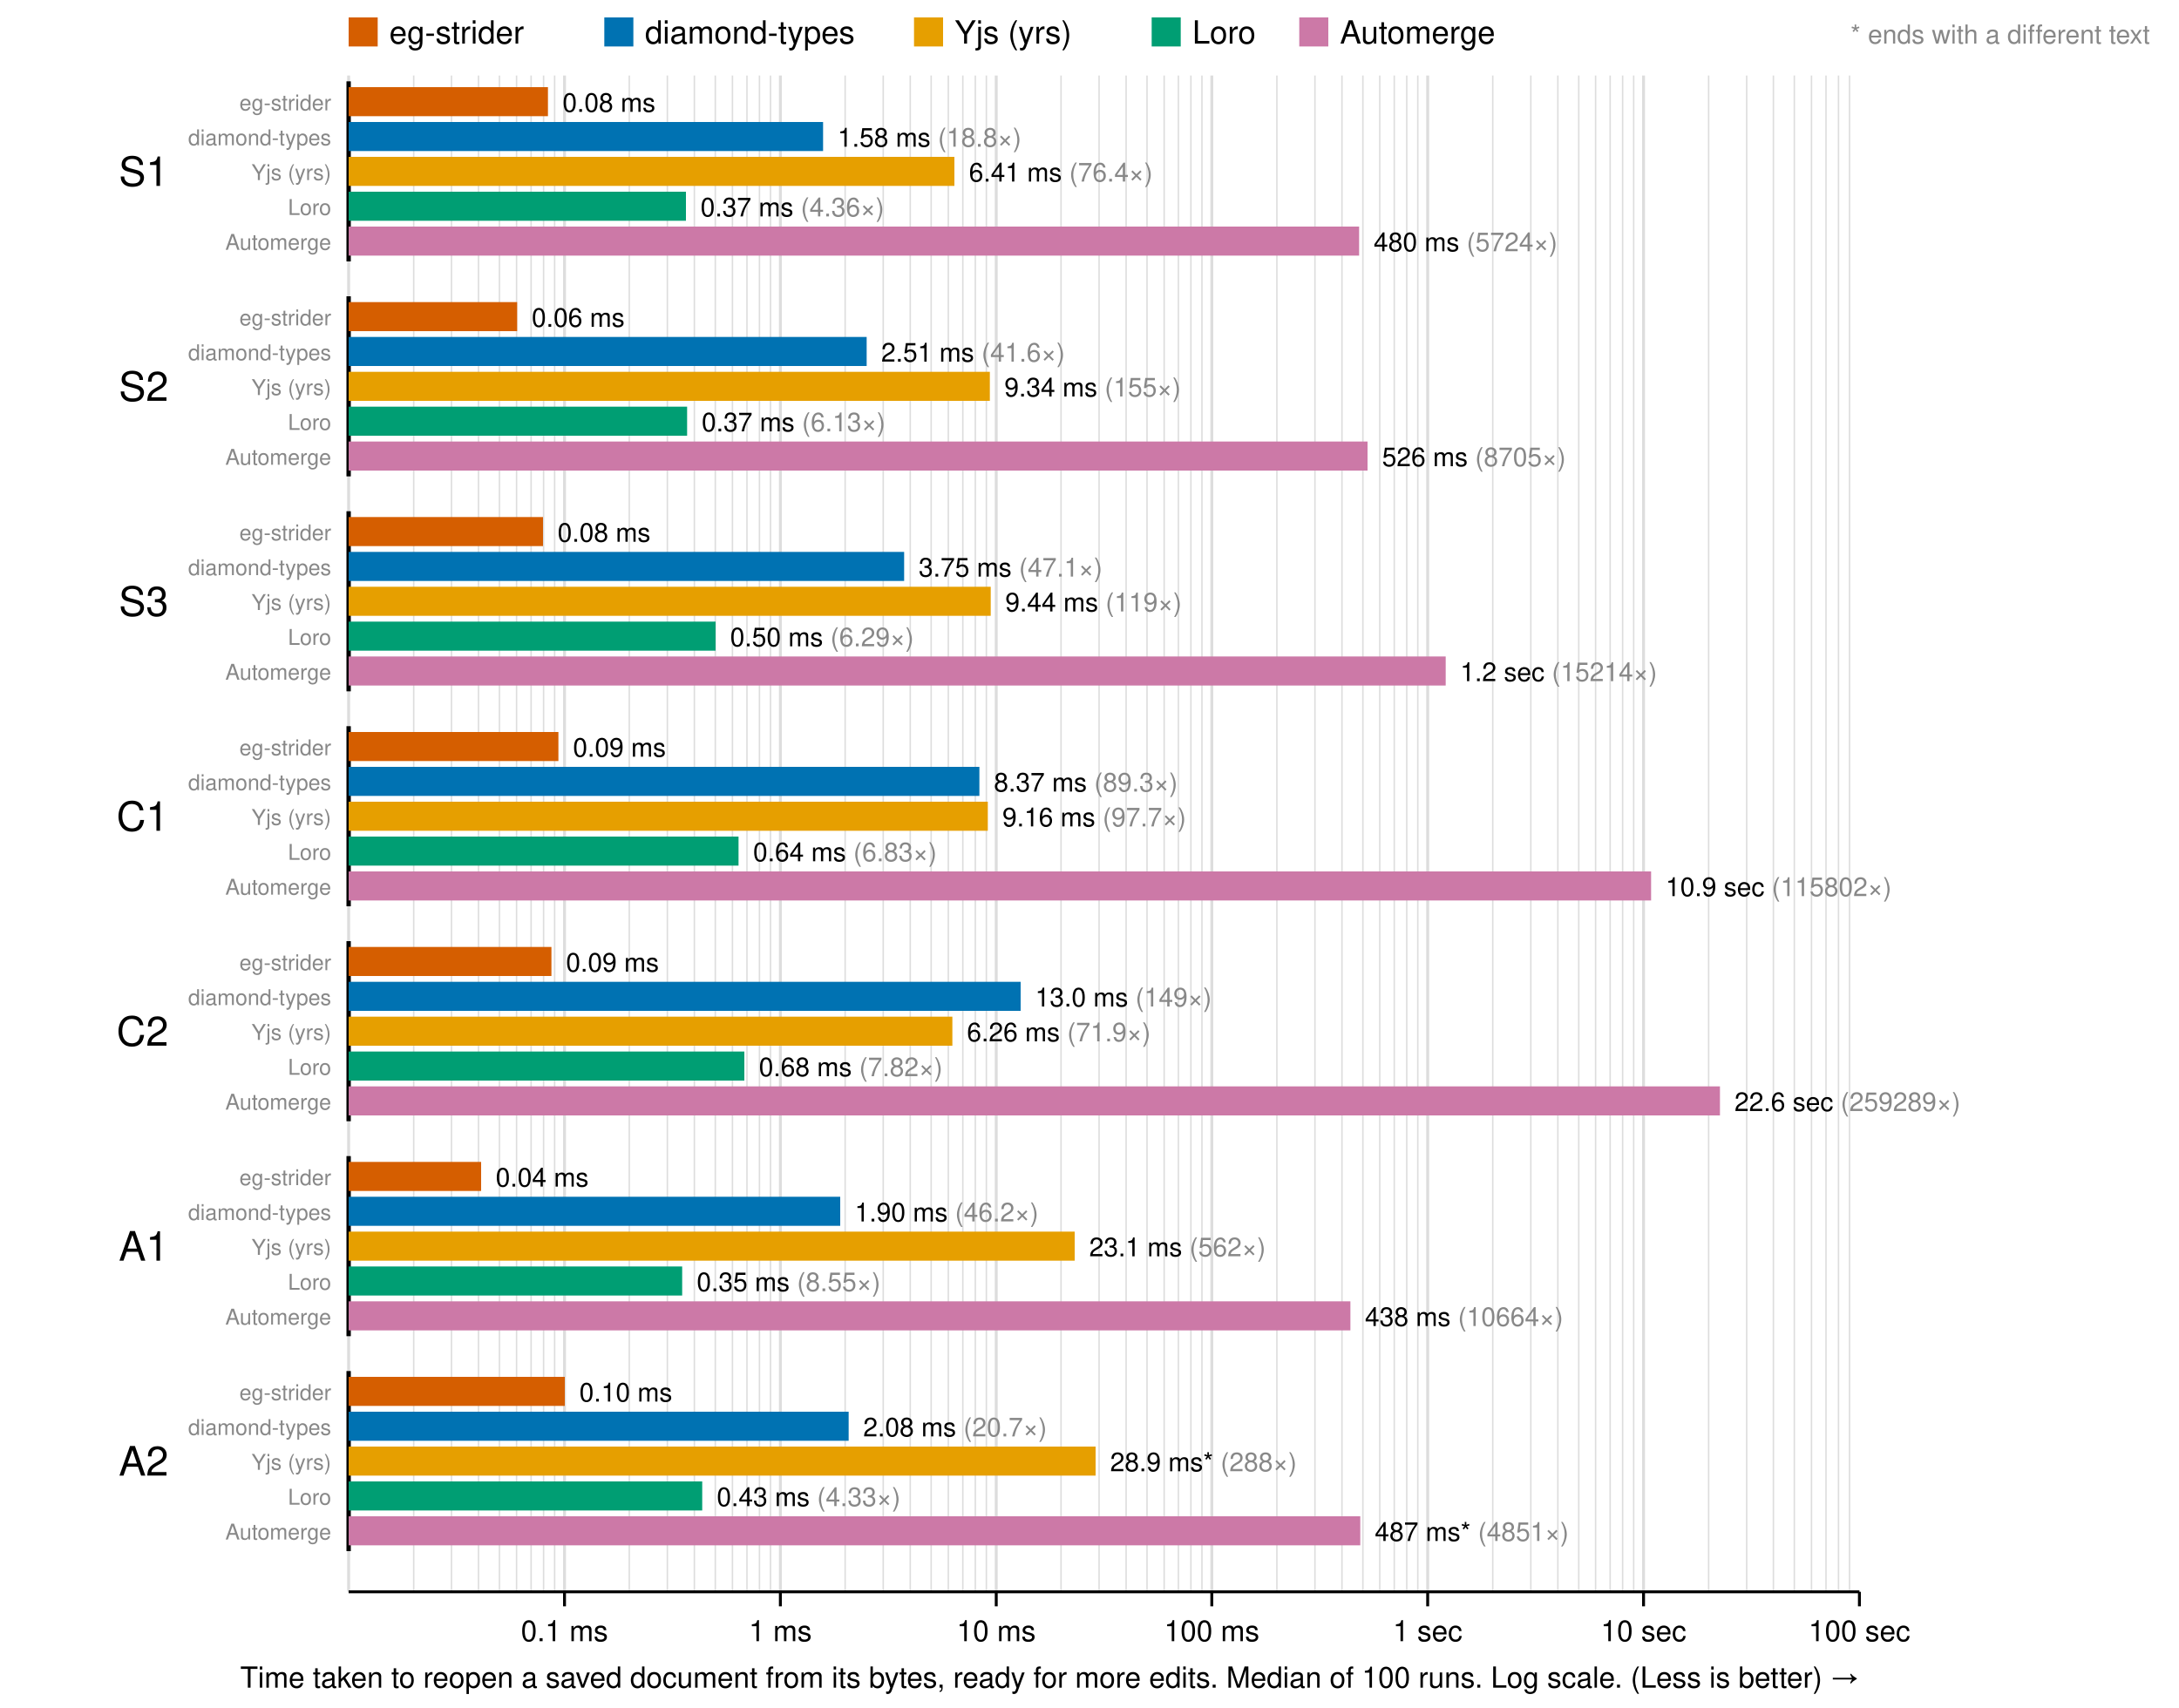
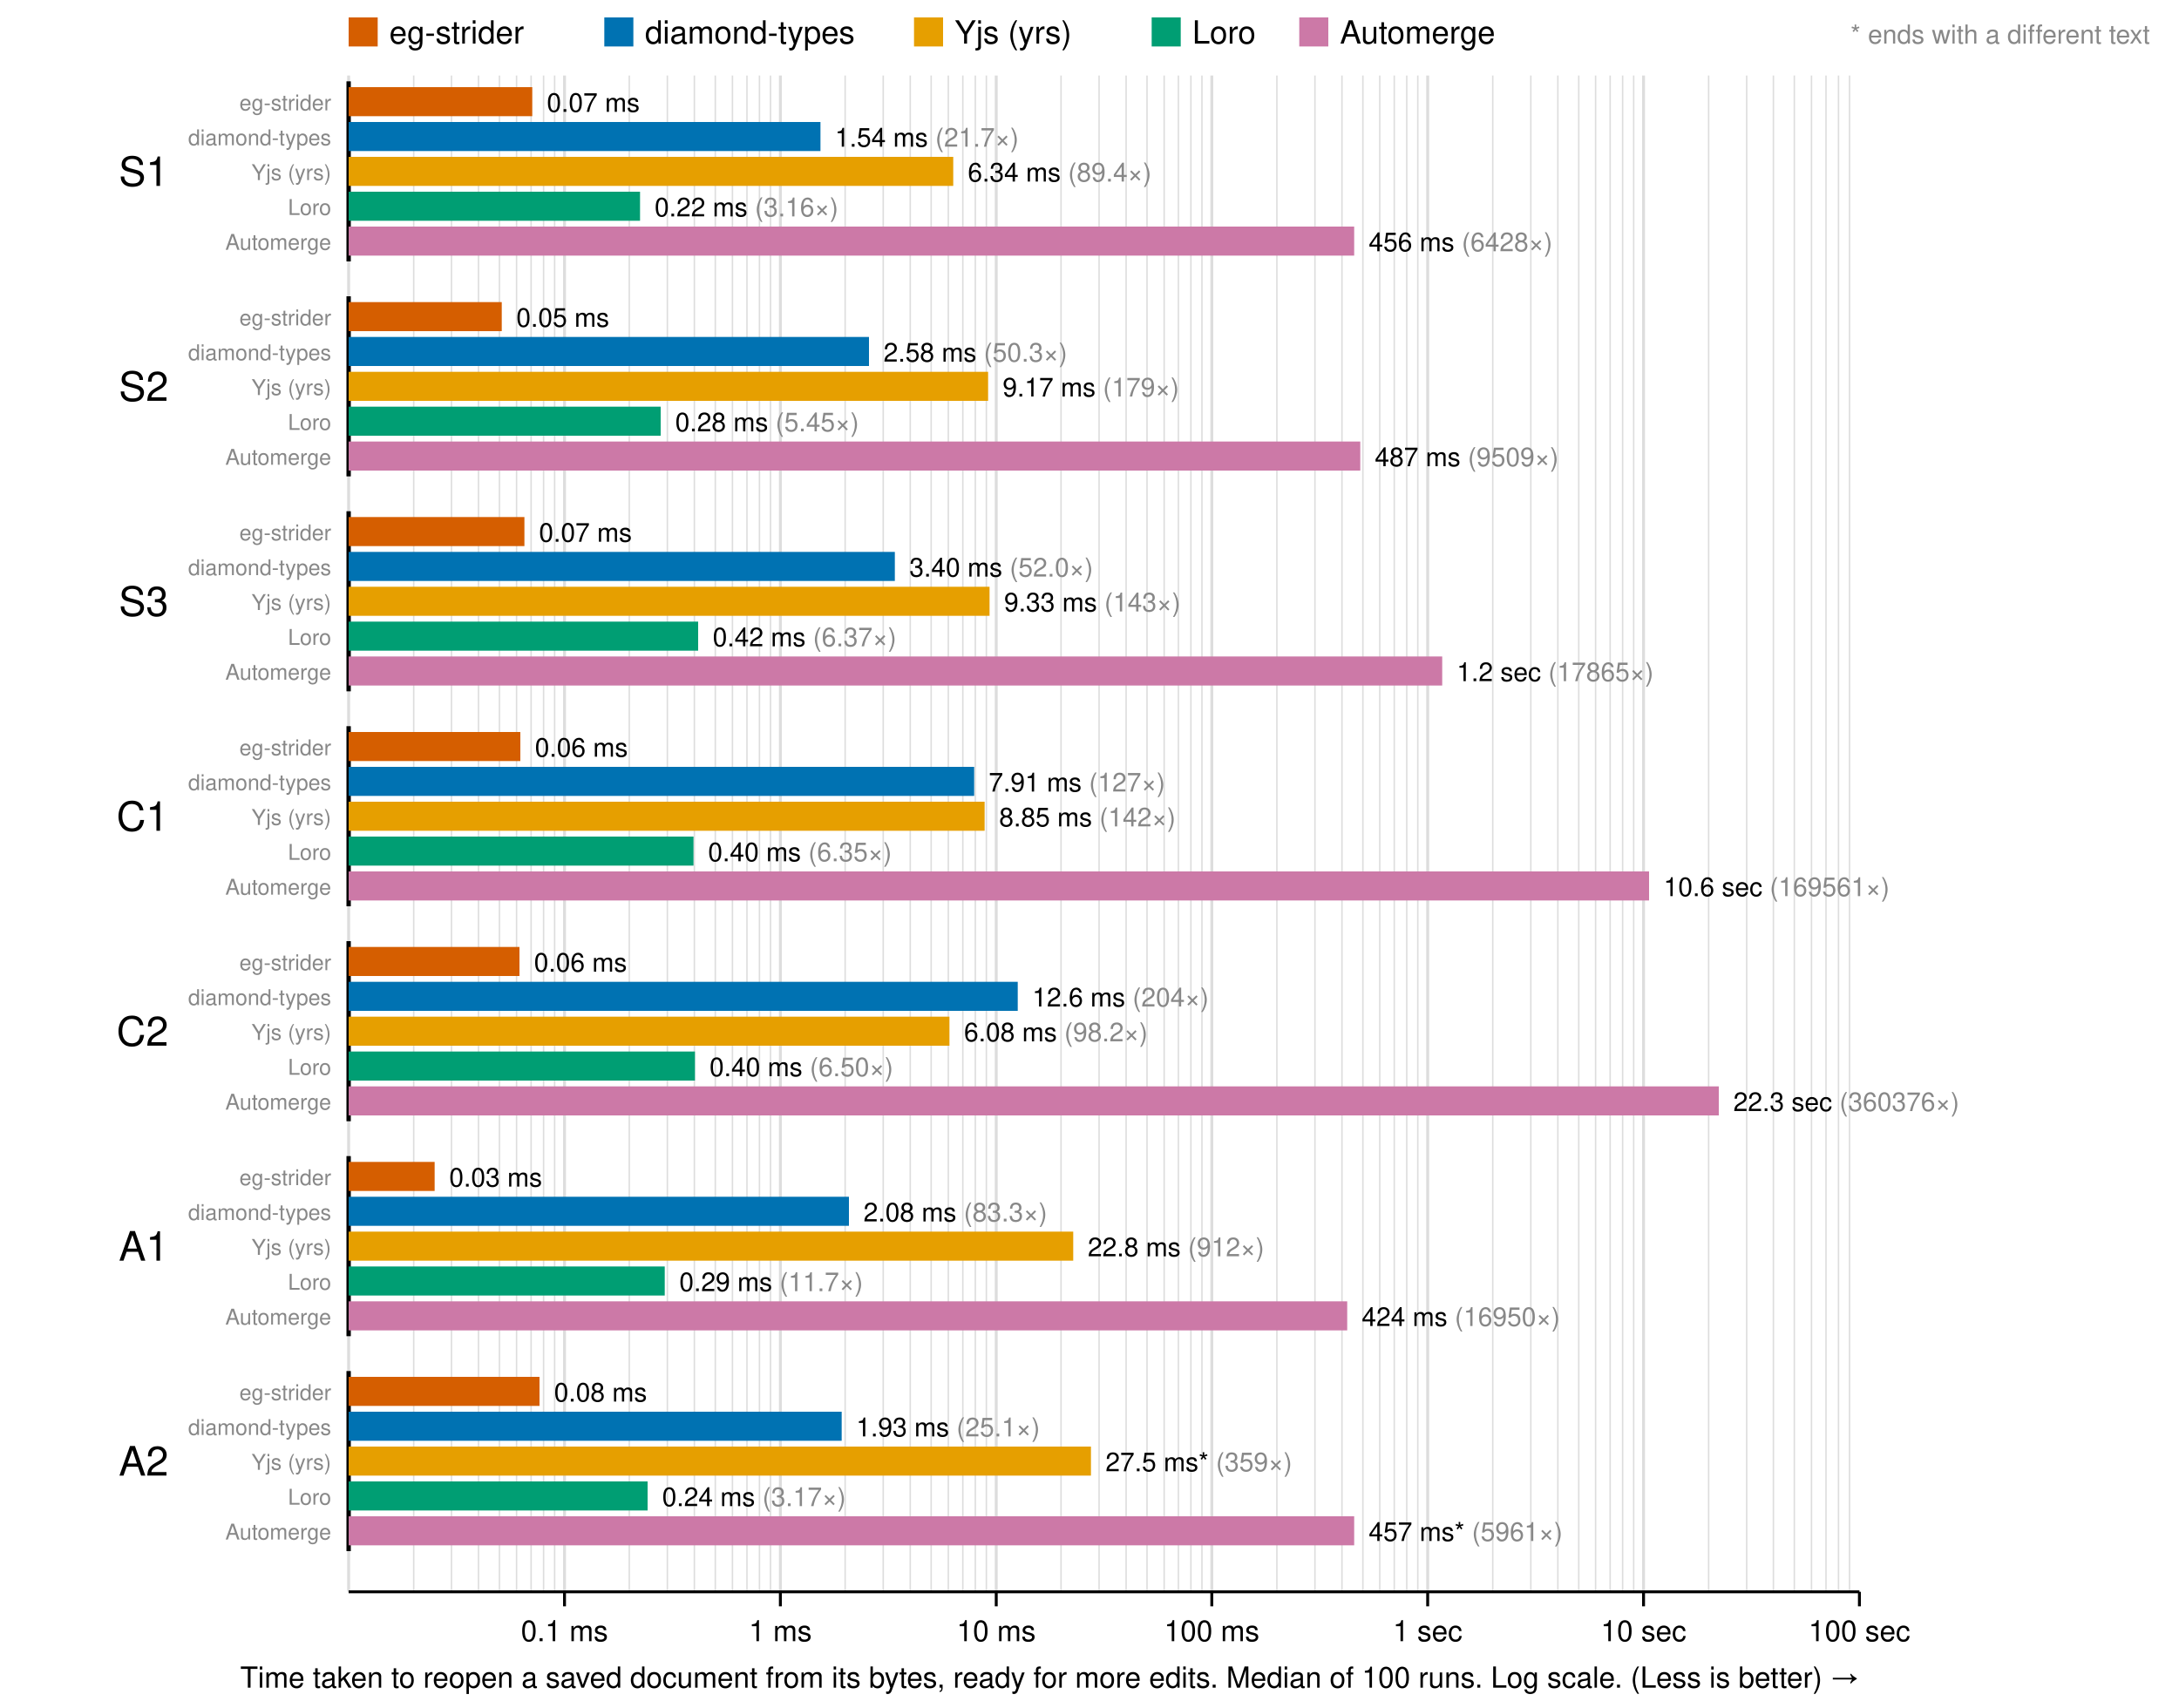
<svg xmlns="http://www.w3.org/2000/svg" viewBox="0 0 750 588" font-family="Helvetica, Arial, sans-serif">
  <rect width="750" height="588" fill="white" />
  <rect x="120" y="6" width="10" height="10" fill="#d55e00" />
  <text x="134" y="15" font-size="11">eg-strider</text>
  <rect x="208.0" y="6" width="10" height="10" fill="#0072b2" />
  <text x="222.0" y="15" font-size="11">diamond-types</text>
  <rect x="314.6" y="6" width="10" height="10" fill="#e69f00" />
  <text x="328.6" y="15" font-size="11">Yjs (yrs)</text>
  <rect x="396.4" y="6" width="10" height="10" fill="#009e73" />
  <text x="410.4" y="15" font-size="11">Loro</text>
  <rect x="447.2" y="6" width="10" height="10" fill="#cc79a7" />
  <text x="461.2" y="15" font-size="11">Automerge</text>
  <text x="740" y="15" font-size="9" fill="#888" text-anchor="end">* ends with a different text</text>
  <line x1="120.0" y1="26" x2="120.0" y2="548" stroke="#ddd" stroke-width="1" />
  <line x1="142.4" y1="26" x2="142.4" y2="548" stroke="#ddd" stroke-width="0.5" />
  <line x1="155.4" y1="26" x2="155.4" y2="548" stroke="#ddd" stroke-width="0.5" />
  <line x1="164.7" y1="26" x2="164.7" y2="548" stroke="#ddd" stroke-width="0.5" />
  <line x1="171.9" y1="26" x2="171.9" y2="548" stroke="#ddd" stroke-width="0.5" />
  <line x1="177.8" y1="26" x2="177.8" y2="548" stroke="#ddd" stroke-width="0.5" />
  <line x1="182.8" y1="26" x2="182.8" y2="548" stroke="#ddd" stroke-width="0.5" />
  <line x1="187.1" y1="26" x2="187.1" y2="548" stroke="#ddd" stroke-width="0.5" />
  <line x1="190.9" y1="26" x2="190.9" y2="548" stroke="#ddd" stroke-width="0.5" />
  <line x1="194.3" y1="26" x2="194.3" y2="548" stroke="#ddd" stroke-width="1" />
  <line x1="216.6" y1="26" x2="216.6" y2="548" stroke="#ddd" stroke-width="0.5" />
  <line x1="229.7" y1="26" x2="229.7" y2="548" stroke="#ddd" stroke-width="0.5" />
  <line x1="239.0" y1="26" x2="239.0" y2="548" stroke="#ddd" stroke-width="0.5" />
  <line x1="246.2" y1="26" x2="246.2" y2="548" stroke="#ddd" stroke-width="0.5" />
  <line x1="252.1" y1="26" x2="252.1" y2="548" stroke="#ddd" stroke-width="0.5" />
  <line x1="257.1" y1="26" x2="257.1" y2="548" stroke="#ddd" stroke-width="0.5" />
  <line x1="261.4" y1="26" x2="261.4" y2="548" stroke="#ddd" stroke-width="0.5" />
  <line x1="265.2" y1="26" x2="265.2" y2="548" stroke="#ddd" stroke-width="0.5" />
  <line x1="268.6" y1="26" x2="268.6" y2="548" stroke="#ddd" stroke-width="1" />
  <line x1="290.9" y1="26" x2="290.9" y2="548" stroke="#ddd" stroke-width="0.5" />
  <line x1="304.0" y1="26" x2="304.0" y2="548" stroke="#ddd" stroke-width="0.5" />
  <line x1="313.3" y1="26" x2="313.3" y2="548" stroke="#ddd" stroke-width="0.5" />
  <line x1="320.5" y1="26" x2="320.5" y2="548" stroke="#ddd" stroke-width="0.5" />
  <line x1="326.4" y1="26" x2="326.4" y2="548" stroke="#ddd" stroke-width="0.5" />
  <line x1="331.4" y1="26" x2="331.4" y2="548" stroke="#ddd" stroke-width="0.5" />
  <line x1="335.7" y1="26" x2="335.7" y2="548" stroke="#ddd" stroke-width="0.5" />
  <line x1="339.5" y1="26" x2="339.5" y2="548" stroke="#ddd" stroke-width="0.5" />
  <line x1="342.9" y1="26" x2="342.9" y2="548" stroke="#ddd" stroke-width="1" />
  <line x1="365.2" y1="26" x2="365.2" y2="548" stroke="#ddd" stroke-width="0.5" />
  <line x1="378.3" y1="26" x2="378.3" y2="548" stroke="#ddd" stroke-width="0.5" />
  <line x1="387.6" y1="26" x2="387.6" y2="548" stroke="#ddd" stroke-width="0.5" />
  <line x1="394.8" y1="26" x2="394.8" y2="548" stroke="#ddd" stroke-width="0.5" />
  <line x1="400.7" y1="26" x2="400.7" y2="548" stroke="#ddd" stroke-width="0.5" />
  <line x1="405.6" y1="26" x2="405.6" y2="548" stroke="#ddd" stroke-width="0.5" />
  <line x1="409.9" y1="26" x2="409.9" y2="548" stroke="#ddd" stroke-width="0.5" />
  <line x1="413.7" y1="26" x2="413.7" y2="548" stroke="#ddd" stroke-width="0.5" />
  <line x1="417.1" y1="26" x2="417.1" y2="548" stroke="#ddd" stroke-width="1" />
  <line x1="439.5" y1="26" x2="439.5" y2="548" stroke="#ddd" stroke-width="0.5" />
  <line x1="452.6" y1="26" x2="452.6" y2="548" stroke="#ddd" stroke-width="0.5" />
  <line x1="461.9" y1="26" x2="461.9" y2="548" stroke="#ddd" stroke-width="0.5" />
  <line x1="469.1" y1="26" x2="469.1" y2="548" stroke="#ddd" stroke-width="0.5" />
  <line x1="474.9" y1="26" x2="474.9" y2="548" stroke="#ddd" stroke-width="0.5" />
  <line x1="479.9" y1="26" x2="479.9" y2="548" stroke="#ddd" stroke-width="0.5" />
  <line x1="484.2" y1="26" x2="484.2" y2="548" stroke="#ddd" stroke-width="0.5" />
  <line x1="488.0" y1="26" x2="488.0" y2="548" stroke="#ddd" stroke-width="0.5" />
  <line x1="491.4" y1="26" x2="491.4" y2="548" stroke="#ddd" stroke-width="1" />
  <line x1="513.8" y1="26" x2="513.8" y2="548" stroke="#ddd" stroke-width="0.5" />
  <line x1="526.9" y1="26" x2="526.9" y2="548" stroke="#ddd" stroke-width="0.5" />
  <line x1="536.2" y1="26" x2="536.2" y2="548" stroke="#ddd" stroke-width="0.5" />
  <line x1="543.4" y1="26" x2="543.4" y2="548" stroke="#ddd" stroke-width="0.5" />
  <line x1="549.2" y1="26" x2="549.2" y2="548" stroke="#ddd" stroke-width="0.5" />
  <line x1="554.2" y1="26" x2="554.2" y2="548" stroke="#ddd" stroke-width="0.5" />
  <line x1="558.5" y1="26" x2="558.5" y2="548" stroke="#ddd" stroke-width="0.5" />
  <line x1="562.3" y1="26" x2="562.3" y2="548" stroke="#ddd" stroke-width="0.5" />
  <line x1="565.7" y1="26" x2="565.7" y2="548" stroke="#ddd" stroke-width="1" />
  <line x1="588.1" y1="26" x2="588.1" y2="548" stroke="#ddd" stroke-width="0.5" />
  <line x1="601.2" y1="26" x2="601.2" y2="548" stroke="#ddd" stroke-width="0.5" />
  <line x1="610.4" y1="26" x2="610.4" y2="548" stroke="#ddd" stroke-width="0.5" />
  <line x1="617.6" y1="26" x2="617.6" y2="548" stroke="#ddd" stroke-width="0.5" />
  <line x1="623.5" y1="26" x2="623.5" y2="548" stroke="#ddd" stroke-width="0.5" />
  <line x1="628.5" y1="26" x2="628.5" y2="548" stroke="#ddd" stroke-width="0.5" />
  <line x1="632.8" y1="26" x2="632.8" y2="548" stroke="#ddd" stroke-width="0.5" />
  <line x1="636.6" y1="26" x2="636.6" y2="548" stroke="#ddd" stroke-width="0.5" />
  <line x1="194.3" y1="548" x2="194.3" y2="553" stroke="black" />
  <text x="194.3" y="565" font-size="10" text-anchor="middle">0.1 ms</text>
  <line x1="268.6" y1="548" x2="268.6" y2="553" stroke="black" />
  <text x="268.6" y="565" font-size="10" text-anchor="middle">1 ms</text>
  <line x1="342.9" y1="548" x2="342.9" y2="553" stroke="black" />
  <text x="342.9" y="565" font-size="10" text-anchor="middle">10 ms</text>
  <line x1="417.1" y1="548" x2="417.1" y2="553" stroke="black" />
  <text x="417.1" y="565" font-size="10" text-anchor="middle">100 ms</text>
  <line x1="491.4" y1="548" x2="491.4" y2="553" stroke="black" />
  <text x="491.4" y="565" font-size="10" text-anchor="middle">1 sec</text>
  <line x1="565.7" y1="548" x2="565.7" y2="553" stroke="black" />
  <text x="565.7" y="565" font-size="10" text-anchor="middle">10 sec</text>
  <line x1="640.0" y1="548" x2="640.0" y2="553" stroke="black" />
  <text x="640.0" y="565" font-size="10" text-anchor="middle">100 sec</text>
  <line x1="120" y1="548" x2="640" y2="548" stroke="black" />
  <text x="640" y="581" font-size="10" text-anchor="end">Time taken to reopen a saved document from its bytes, ready for more edits. Median of 100 runs. Log scale. (Less is better) →</text>
  <text x="58" y="64.0" font-size="14" text-anchor="end">S1</text>
  <line x1="120" y1="28" x2="120" y2="90" stroke="black" stroke-width="1.5" />
  <text x="114" y="38" font-size="7.5" fill="#888" text-anchor="end">eg-strider</text>
-   <rect x="120" y="30" width="68.6" height="10" fill="#d55e00" />
-   <text x="193.6" y="38.5" font-size="9">0.08 ms</text>
+   <rect x="120" y="30" width="63.2" height="10" fill="#d55e00" />
+   <text x="188.2" y="38.5" font-size="9">0.07 ms</text>
  <text x="114" y="50" font-size="7.5" fill="#888" text-anchor="end">diamond-types</text>
-   <rect x="120" y="42" width="163.3" height="10" fill="#0072b2" />
-   <text x="288.3" y="50.5" font-size="9">1.58 ms <tspan fill="#888">(18.8×)</tspan>
+   <rect x="120" y="42" width="162.4" height="10" fill="#0072b2" />
+   <text x="287.4" y="50.5" font-size="9">1.54 ms <tspan fill="#888">(21.7×)</tspan>
  </text>
  <text x="114" y="62" font-size="7.5" fill="#888" text-anchor="end">Yjs (yrs)</text>
-   <rect x="120" y="54" width="208.5" height="10" fill="#e69f00" />
-   <text x="333.5" y="62.5" font-size="9">6.41 ms <tspan fill="#888">(76.4×)</tspan>
+   <rect x="120" y="54" width="208.1" height="10" fill="#e69f00" />
+   <text x="333.1" y="62.5" font-size="9">6.34 ms <tspan fill="#888">(89.4×)</tspan>
  </text>
  <text x="114" y="74" font-size="7.5" fill="#888" text-anchor="end">Loro</text>
-   <rect x="120" y="66" width="116.1" height="10" fill="#009e73" />
-   <text x="241.1" y="74.5" font-size="9">0.37 ms <tspan fill="#888">(4.36×)</tspan>
+   <rect x="120" y="66" width="100.3" height="10" fill="#009e73" />
+   <text x="225.3" y="74.5" font-size="9">0.22 ms <tspan fill="#888">(3.16×)</tspan>
  </text>
  <text x="114" y="86" font-size="7.5" fill="#888" text-anchor="end">Automerge</text>
-   <rect x="120" y="78" width="347.8" height="10" fill="#cc79a7" />
-   <text x="472.8" y="86.5" font-size="9">480 ms <tspan fill="#888">(5724×)</tspan>
+   <rect x="120" y="78" width="346.1" height="10" fill="#cc79a7" />
+   <text x="471.1" y="86.5" font-size="9">456 ms <tspan fill="#888">(6428×)</tspan>
  </text>
  <text x="58" y="138.0" font-size="14" text-anchor="end">S2</text>
  <line x1="120" y1="102" x2="120" y2="164" stroke="black" stroke-width="1.5" />
  <text x="114" y="112" font-size="7.5" fill="#888" text-anchor="end">eg-strider</text>
-   <rect x="120" y="104" width="58.0" height="10" fill="#d55e00" />
-   <text x="183.0" y="112.5" font-size="9">0.06 ms</text>
+   <rect x="120" y="104" width="52.7" height="10" fill="#d55e00" />
+   <text x="177.7" y="112.5" font-size="9">0.05 ms</text>
  <text x="114" y="124" font-size="7.5" fill="#888" text-anchor="end">diamond-types</text>
-   <rect x="120" y="116" width="178.3" height="10" fill="#0072b2" />
-   <text x="303.3" y="124.5" font-size="9">2.51 ms <tspan fill="#888">(41.6×)</tspan>
+   <rect x="120" y="116" width="179.1" height="10" fill="#0072b2" />
+   <text x="304.1" y="124.5" font-size="9">2.58 ms <tspan fill="#888">(50.3×)</tspan>
  </text>
  <text x="114" y="136" font-size="7.5" fill="#888" text-anchor="end">Yjs (yrs)</text>
-   <rect x="120" y="128" width="220.7" height="10" fill="#e69f00" />
-   <text x="345.7" y="136.5" font-size="9">9.34 ms <tspan fill="#888">(155×)</tspan>
+   <rect x="120" y="128" width="220.1" height="10" fill="#e69f00" />
+   <text x="345.1" y="136.5" font-size="9">9.17 ms <tspan fill="#888">(179×)</tspan>
  </text>
  <text x="114" y="148" font-size="7.5" fill="#888" text-anchor="end">Loro</text>
-   <rect x="120" y="140" width="116.5" height="10" fill="#009e73" />
-   <text x="241.5" y="148.5" font-size="9">0.37 ms <tspan fill="#888">(6.13×)</tspan>
+   <rect x="120" y="140" width="107.4" height="10" fill="#009e73" />
+   <text x="232.4" y="148.5" font-size="9">0.28 ms <tspan fill="#888">(5.45×)</tspan>
  </text>
  <text x="114" y="160" font-size="7.5" fill="#888" text-anchor="end">Automerge</text>
-   <rect x="120" y="152" width="350.7" height="10" fill="#cc79a7" />
-   <text x="475.7" y="160.5" font-size="9">526 ms <tspan fill="#888">(8705×)</tspan>
+   <rect x="120" y="152" width="348.2" height="10" fill="#cc79a7" />
+   <text x="473.2" y="160.5" font-size="9">487 ms <tspan fill="#888">(9509×)</tspan>
  </text>
  <text x="58" y="212.0" font-size="14" text-anchor="end">S3</text>
  <line x1="120" y1="176" x2="120" y2="238" stroke="black" stroke-width="1.5" />
  <text x="114" y="186" font-size="7.5" fill="#888" text-anchor="end">eg-strider</text>
-   <rect x="120" y="178" width="66.9" height="10" fill="#d55e00" />
-   <text x="191.9" y="186.5" font-size="9">0.08 ms</text>
+   <rect x="120" y="178" width="60.5" height="10" fill="#d55e00" />
+   <text x="185.5" y="186.5" font-size="9">0.07 ms</text>
  <text x="114" y="198" font-size="7.5" fill="#888" text-anchor="end">diamond-types</text>
-   <rect x="120" y="190" width="191.2" height="10" fill="#0072b2" />
-   <text x="316.2" y="198.5" font-size="9">3.75 ms <tspan fill="#888">(47.1×)</tspan>
+   <rect x="120" y="190" width="188.0" height="10" fill="#0072b2" />
+   <text x="313.0" y="198.5" font-size="9">3.40 ms <tspan fill="#888">(52.0×)</tspan>
  </text>
  <text x="114" y="210" font-size="7.5" fill="#888" text-anchor="end">Yjs (yrs)</text>
-   <rect x="120" y="202" width="221.0" height="10" fill="#e69f00" />
-   <text x="346.0" y="210.5" font-size="9">9.44 ms <tspan fill="#888">(119×)</tspan>
+   <rect x="120" y="202" width="220.6" height="10" fill="#e69f00" />
+   <text x="345.6" y="210.5" font-size="9">9.33 ms <tspan fill="#888">(143×)</tspan>
  </text>
  <text x="114" y="222" font-size="7.5" fill="#888" text-anchor="end">Loro</text>
-   <rect x="120" y="214" width="126.3" height="10" fill="#009e73" />
-   <text x="251.3" y="222.5" font-size="9">0.50 ms <tspan fill="#888">(6.29×)</tspan>
+   <rect x="120" y="214" width="120.3" height="10" fill="#009e73" />
+   <text x="245.3" y="222.5" font-size="9">0.42 ms <tspan fill="#888">(6.37×)</tspan>
  </text>
  <text x="114" y="234" font-size="7.5" fill="#888" text-anchor="end">Automerge</text>
-   <rect x="120" y="226" width="377.6" height="10" fill="#cc79a7" />
-   <text x="502.6" y="234.5" font-size="9">1.2 sec <tspan fill="#888">(15214×)</tspan>
+   <rect x="120" y="226" width="376.4" height="10" fill="#cc79a7" />
+   <text x="501.4" y="234.5" font-size="9">1.2 sec <tspan fill="#888">(17865×)</tspan>
  </text>
  <text x="58" y="286.0" font-size="14" text-anchor="end">C1</text>
  <line x1="120" y1="250" x2="120" y2="312" stroke="black" stroke-width="1.5" />
  <text x="114" y="260" font-size="7.5" fill="#888" text-anchor="end">eg-strider</text>
-   <rect x="120" y="252" width="72.2" height="10" fill="#d55e00" />
-   <text x="197.2" y="260.5" font-size="9">0.09 ms</text>
+   <rect x="120" y="252" width="59.1" height="10" fill="#d55e00" />
+   <text x="184.1" y="260.5" font-size="9">0.06 ms</text>
  <text x="114" y="272" font-size="7.5" fill="#888" text-anchor="end">diamond-types</text>
-   <rect x="120" y="264" width="217.1" height="10" fill="#0072b2" />
-   <text x="342.1" y="272.5" font-size="9">8.37 ms <tspan fill="#888">(89.3×)</tspan>
+   <rect x="120" y="264" width="215.3" height="10" fill="#0072b2" />
+   <text x="340.3" y="272.5" font-size="9">7.91 ms <tspan fill="#888">(127×)</tspan>
  </text>
  <text x="114" y="284" font-size="7.5" fill="#888" text-anchor="end">Yjs (yrs)</text>
-   <rect x="120" y="276" width="220.0" height="10" fill="#e69f00" />
-   <text x="345.0" y="284.5" font-size="9">9.16 ms <tspan fill="#888">(97.7×)</tspan>
+   <rect x="120" y="276" width="218.9" height="10" fill="#e69f00" />
+   <text x="343.9" y="284.5" font-size="9">8.85 ms <tspan fill="#888">(142×)</tspan>
  </text>
  <text x="114" y="296" font-size="7.5" fill="#888" text-anchor="end">Loro</text>
-   <rect x="120" y="288" width="134.2" height="10" fill="#009e73" />
-   <text x="259.2" y="296.5" font-size="9">0.64 ms <tspan fill="#888">(6.83×)</tspan>
+   <rect x="120" y="288" width="118.7" height="10" fill="#009e73" />
+   <text x="243.7" y="296.5" font-size="9">0.40 ms <tspan fill="#888">(6.35×)</tspan>
  </text>
  <text x="114" y="308" font-size="7.5" fill="#888" text-anchor="end">Automerge</text>
-   <rect x="120" y="300" width="448.3" height="10" fill="#cc79a7" />
-   <text x="573.3" y="308.5" font-size="9">10.9 sec <tspan fill="#888">(115802×)</tspan>
+   <rect x="120" y="300" width="447.6" height="10" fill="#cc79a7" />
+   <text x="572.6" y="308.5" font-size="9">10.6 sec <tspan fill="#888">(169561×)</tspan>
  </text>
  <text x="58" y="360.0" font-size="14" text-anchor="end">C2</text>
  <line x1="120" y1="324" x2="120" y2="386" stroke="black" stroke-width="1.5" />
  <text x="114" y="334" font-size="7.5" fill="#888" text-anchor="end">eg-strider</text>
-   <rect x="120" y="326" width="69.8" height="10" fill="#d55e00" />
-   <text x="194.8" y="334.5" font-size="9">0.09 ms</text>
+   <rect x="120" y="326" width="58.8" height="10" fill="#d55e00" />
+   <text x="183.8" y="334.5" font-size="9">0.06 ms</text>
  <text x="114" y="346" font-size="7.5" fill="#888" text-anchor="end">diamond-types</text>
-   <rect x="120" y="338" width="231.3" height="10" fill="#0072b2" />
-   <text x="356.3" y="346.5" font-size="9">13.0 ms <tspan fill="#888">(149×)</tspan>
+   <rect x="120" y="338" width="230.3" height="10" fill="#0072b2" />
+   <text x="355.3" y="346.5" font-size="9">12.6 ms <tspan fill="#888">(204×)</tspan>
  </text>
  <text x="114" y="358" font-size="7.5" fill="#888" text-anchor="end">Yjs (yrs)</text>
-   <rect x="120" y="350" width="207.8" height="10" fill="#e69f00" />
-   <text x="332.8" y="358.5" font-size="9">6.26 ms <tspan fill="#888">(71.9×)</tspan>
+   <rect x="120" y="350" width="206.8" height="10" fill="#e69f00" />
+   <text x="331.8" y="358.5" font-size="9">6.08 ms <tspan fill="#888">(98.2×)</tspan>
  </text>
  <text x="114" y="370" font-size="7.5" fill="#888" text-anchor="end">Loro</text>
-   <rect x="120" y="362" width="136.2" height="10" fill="#009e73" />
-   <text x="261.2" y="370.5" font-size="9">0.68 ms <tspan fill="#888">(7.82×)</tspan>
+   <rect x="120" y="362" width="119.2" height="10" fill="#009e73" />
+   <text x="244.2" y="370.5" font-size="9">0.40 ms <tspan fill="#888">(6.50×)</tspan>
  </text>
  <text x="114" y="382" font-size="7.5" fill="#888" text-anchor="end">Automerge</text>
-   <rect x="120" y="374" width="472.0" height="10" fill="#cc79a7" />
-   <text x="597.0" y="382.5" font-size="9">22.6 sec <tspan fill="#888">(259289×)</tspan>
+   <rect x="120" y="374" width="471.6" height="10" fill="#cc79a7" />
+   <text x="596.6" y="382.5" font-size="9">22.3 sec <tspan fill="#888">(360376×)</tspan>
  </text>
  <text x="58" y="434.0" font-size="14" text-anchor="end">A1</text>
  <line x1="120" y1="398" x2="120" y2="460" stroke="black" stroke-width="1.5" />
  <text x="114" y="408" font-size="7.5" fill="#888" text-anchor="end">eg-strider</text>
-   <rect x="120" y="400" width="45.6" height="10" fill="#d55e00" />
-   <text x="170.6" y="408.5" font-size="9">0.04 ms</text>
+   <rect x="120" y="400" width="29.6" height="10" fill="#d55e00" />
+   <text x="154.6" y="408.5" font-size="9">0.03 ms</text>
  <text x="114" y="420" font-size="7.5" fill="#888" text-anchor="end">diamond-types</text>
-   <rect x="120" y="412" width="169.2" height="10" fill="#0072b2" />
-   <text x="294.2" y="420.5" font-size="9">1.90 ms <tspan fill="#888">(46.2×)</tspan>
+   <rect x="120" y="412" width="172.2" height="10" fill="#0072b2" />
+   <text x="297.2" y="420.5" font-size="9">2.08 ms <tspan fill="#888">(83.3×)</tspan>
  </text>
  <text x="114" y="432" font-size="7.5" fill="#888" text-anchor="end">Yjs (yrs)</text>
-   <rect x="120" y="424" width="249.9" height="10" fill="#e69f00" />
-   <text x="374.9" y="432.5" font-size="9">23.1 ms <tspan fill="#888">(562×)</tspan>
+   <rect x="120" y="424" width="249.4" height="10" fill="#e69f00" />
+   <text x="374.4" y="432.5" font-size="9">22.8 ms <tspan fill="#888">(912×)</tspan>
  </text>
  <text x="114" y="444" font-size="7.5" fill="#888" text-anchor="end">Loro</text>
-   <rect x="120" y="436" width="114.8" height="10" fill="#009e73" />
-   <text x="239.8" y="444.5" font-size="9">0.35 ms <tspan fill="#888">(8.55×)</tspan>
+   <rect x="120" y="436" width="108.8" height="10" fill="#009e73" />
+   <text x="233.8" y="444.5" font-size="9">0.29 ms <tspan fill="#888">(11.7×)</tspan>
  </text>
  <text x="114" y="456" font-size="7.5" fill="#888" text-anchor="end">Automerge</text>
-   <rect x="120" y="448" width="344.8" height="10" fill="#cc79a7" />
-   <text x="469.8" y="456.5" font-size="9">438 ms <tspan fill="#888">(10664×)</tspan>
+   <rect x="120" y="448" width="343.7" height="10" fill="#cc79a7" />
+   <text x="468.7" y="456.5" font-size="9">424 ms <tspan fill="#888">(16950×)</tspan>
  </text>
  <text x="58" y="508.0" font-size="14" text-anchor="end">A2</text>
  <line x1="120" y1="472" x2="120" y2="534" stroke="black" stroke-width="1.5" />
  <text x="114" y="482" font-size="7.5" fill="#888" text-anchor="end">eg-strider</text>
-   <rect x="120" y="474" width="74.4" height="10" fill="#d55e00" />
-   <text x="199.4" y="482.5" font-size="9">0.10 ms</text>
+   <rect x="120" y="474" width="65.7" height="10" fill="#d55e00" />
+   <text x="190.7" y="482.5" font-size="9">0.08 ms</text>
  <text x="114" y="494" font-size="7.5" fill="#888" text-anchor="end">diamond-types</text>
-   <rect x="120" y="486" width="172.1" height="10" fill="#0072b2" />
-   <text x="297.1" y="494.5" font-size="9">2.08 ms <tspan fill="#888">(20.7×)</tspan>
+   <rect x="120" y="486" width="169.7" height="10" fill="#0072b2" />
+   <text x="294.7" y="494.5" font-size="9">1.93 ms <tspan fill="#888">(25.1×)</tspan>
  </text>
  <text x="114" y="506" font-size="7.5" fill="#888" text-anchor="end">Yjs (yrs)</text>
-   <rect x="120" y="498" width="257.1" height="10" fill="#e69f00" />
-   <text x="382.1" y="506.5" font-size="9">28.9 ms* <tspan fill="#888">(288×)</tspan>
+   <rect x="120" y="498" width="255.5" height="10" fill="#e69f00" />
+   <text x="380.5" y="506.5" font-size="9">27.5 ms* <tspan fill="#888">(359×)</tspan>
  </text>
  <text x="114" y="518" font-size="7.5" fill="#888" text-anchor="end">Loro</text>
-   <rect x="120" y="510" width="121.7" height="10" fill="#009e73" />
-   <text x="246.7" y="518.5" font-size="9">0.43 ms <tspan fill="#888">(4.33×)</tspan>
+   <rect x="120" y="510" width="102.9" height="10" fill="#009e73" />
+   <text x="227.9" y="518.5" font-size="9">0.24 ms <tspan fill="#888">(3.17×)</tspan>
  </text>
  <text x="114" y="530" font-size="7.5" fill="#888" text-anchor="end">Automerge</text>
-   <rect x="120" y="522" width="348.2" height="10" fill="#cc79a7" />
-   <text x="473.2" y="530.5" font-size="9">487 ms* <tspan fill="#888">(4851×)</tspan>
+   <rect x="120" y="522" width="346.1" height="10" fill="#cc79a7" />
+   <text x="471.1" y="530.5" font-size="9">457 ms* <tspan fill="#888">(5961×)</tspan>
  </text>
</svg>
